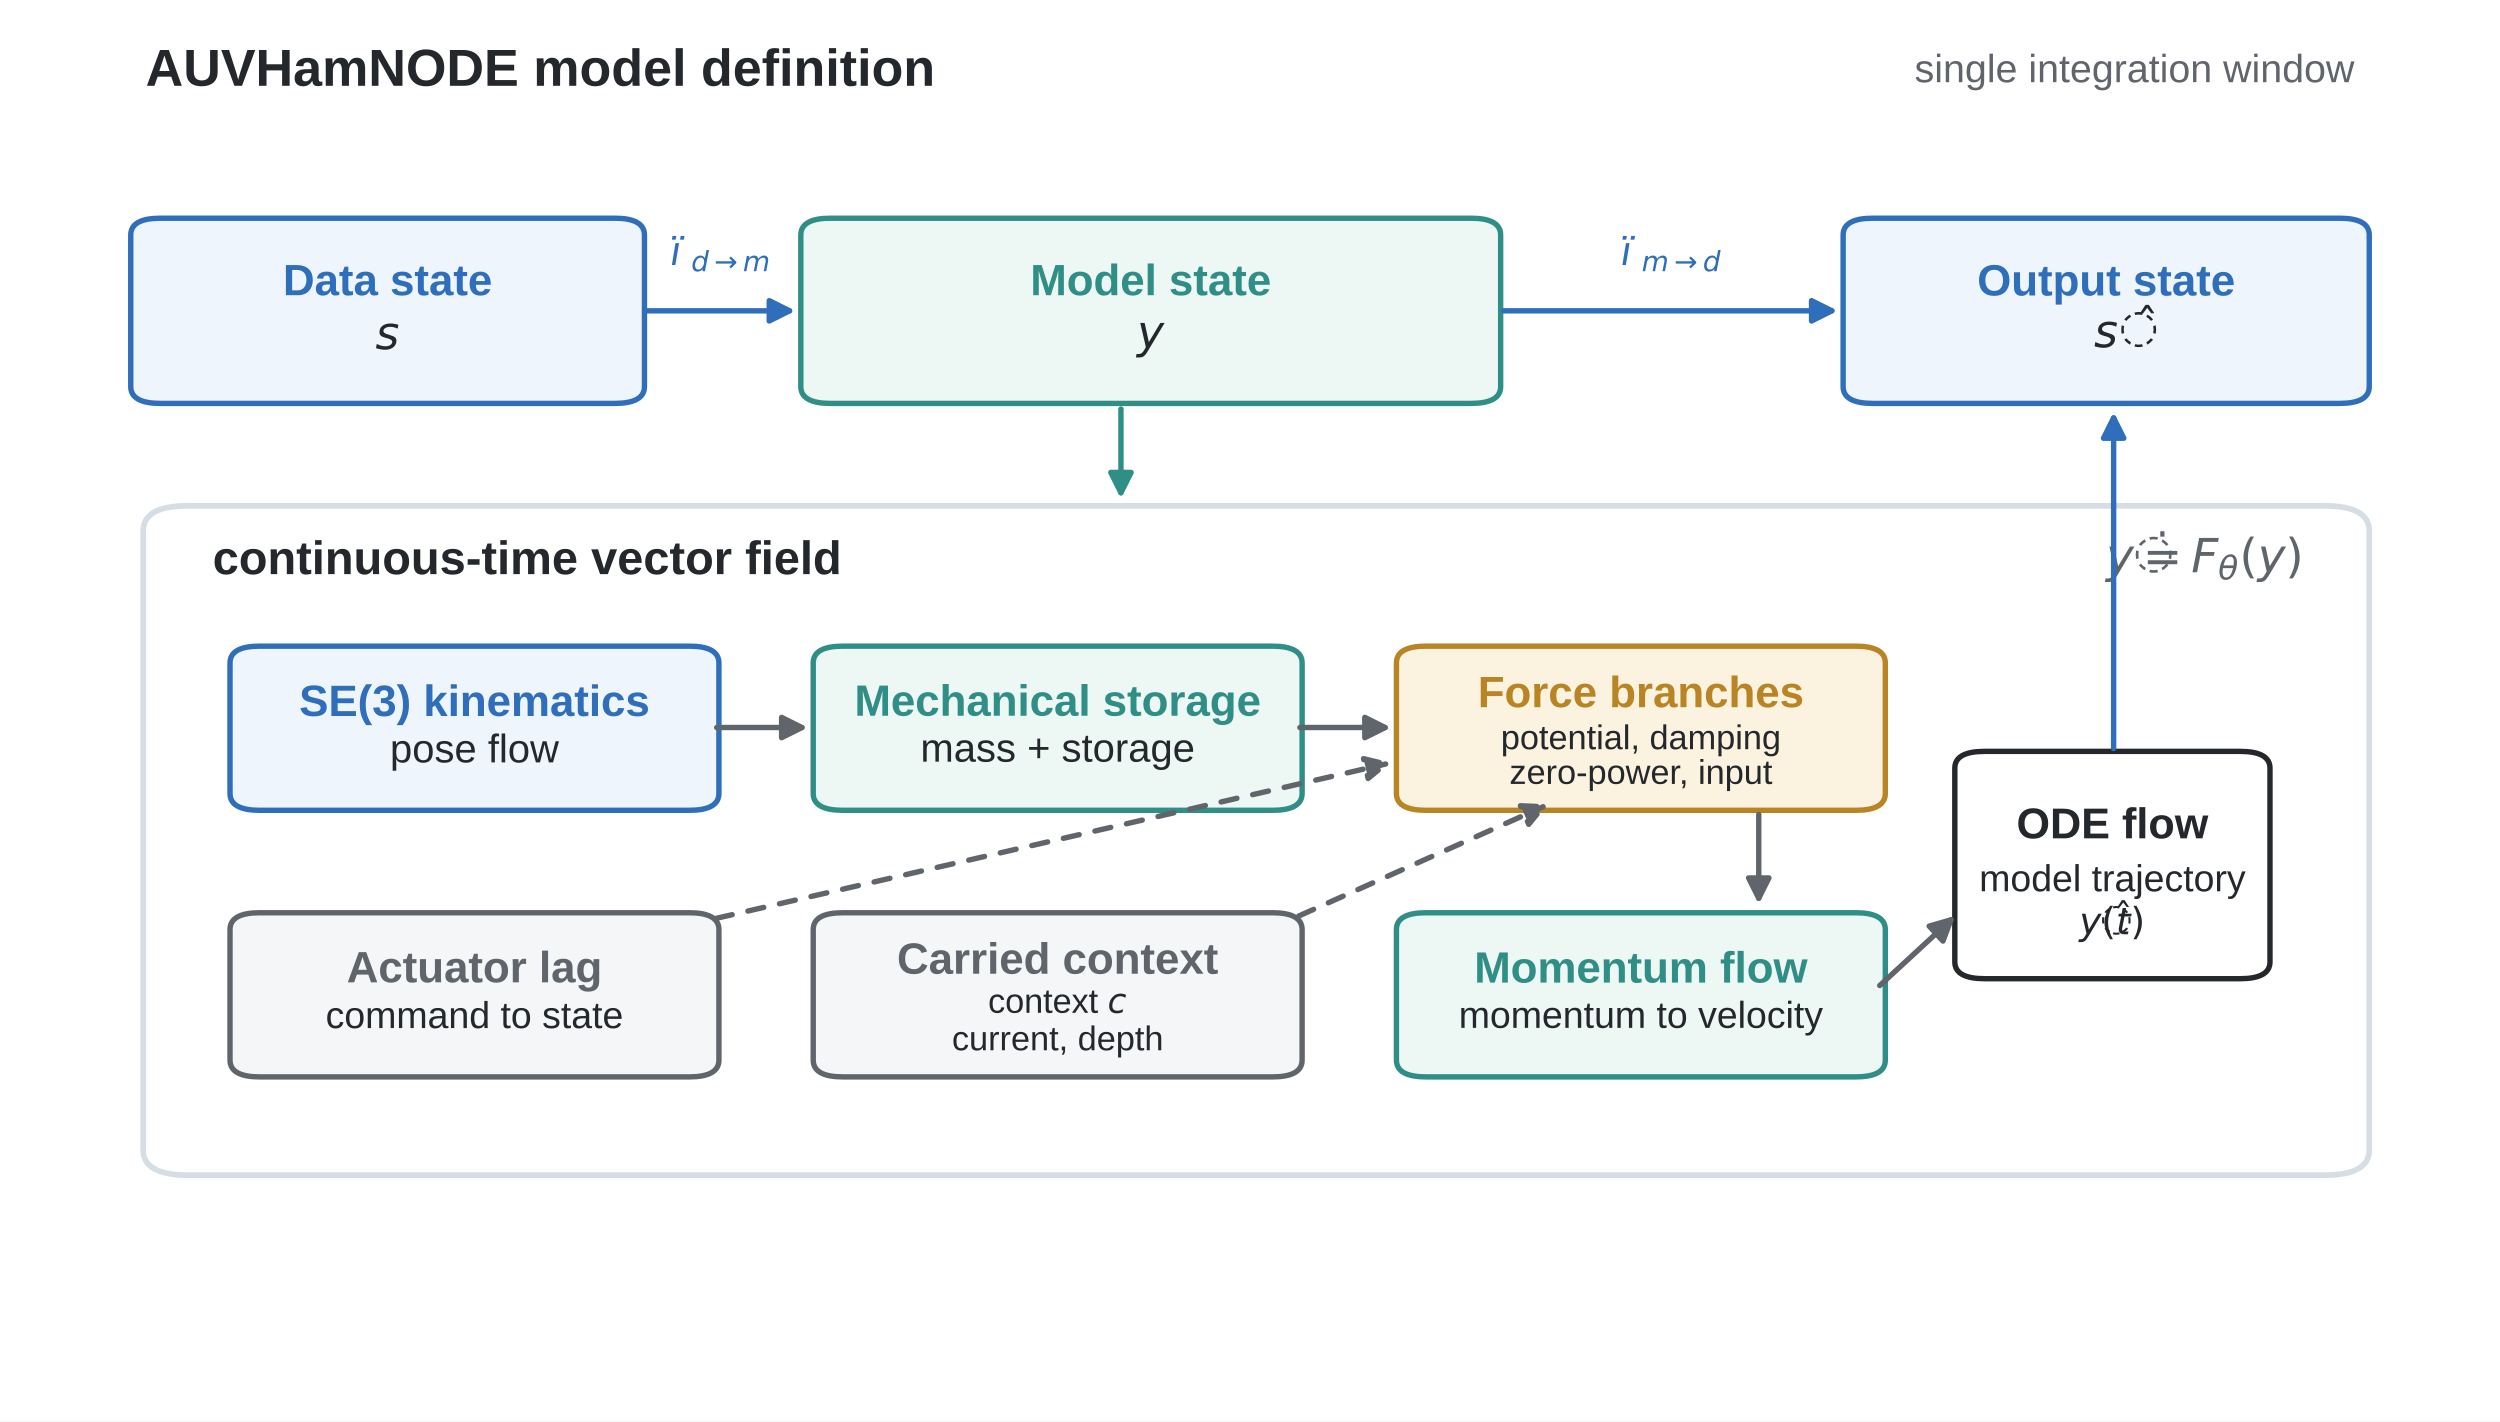
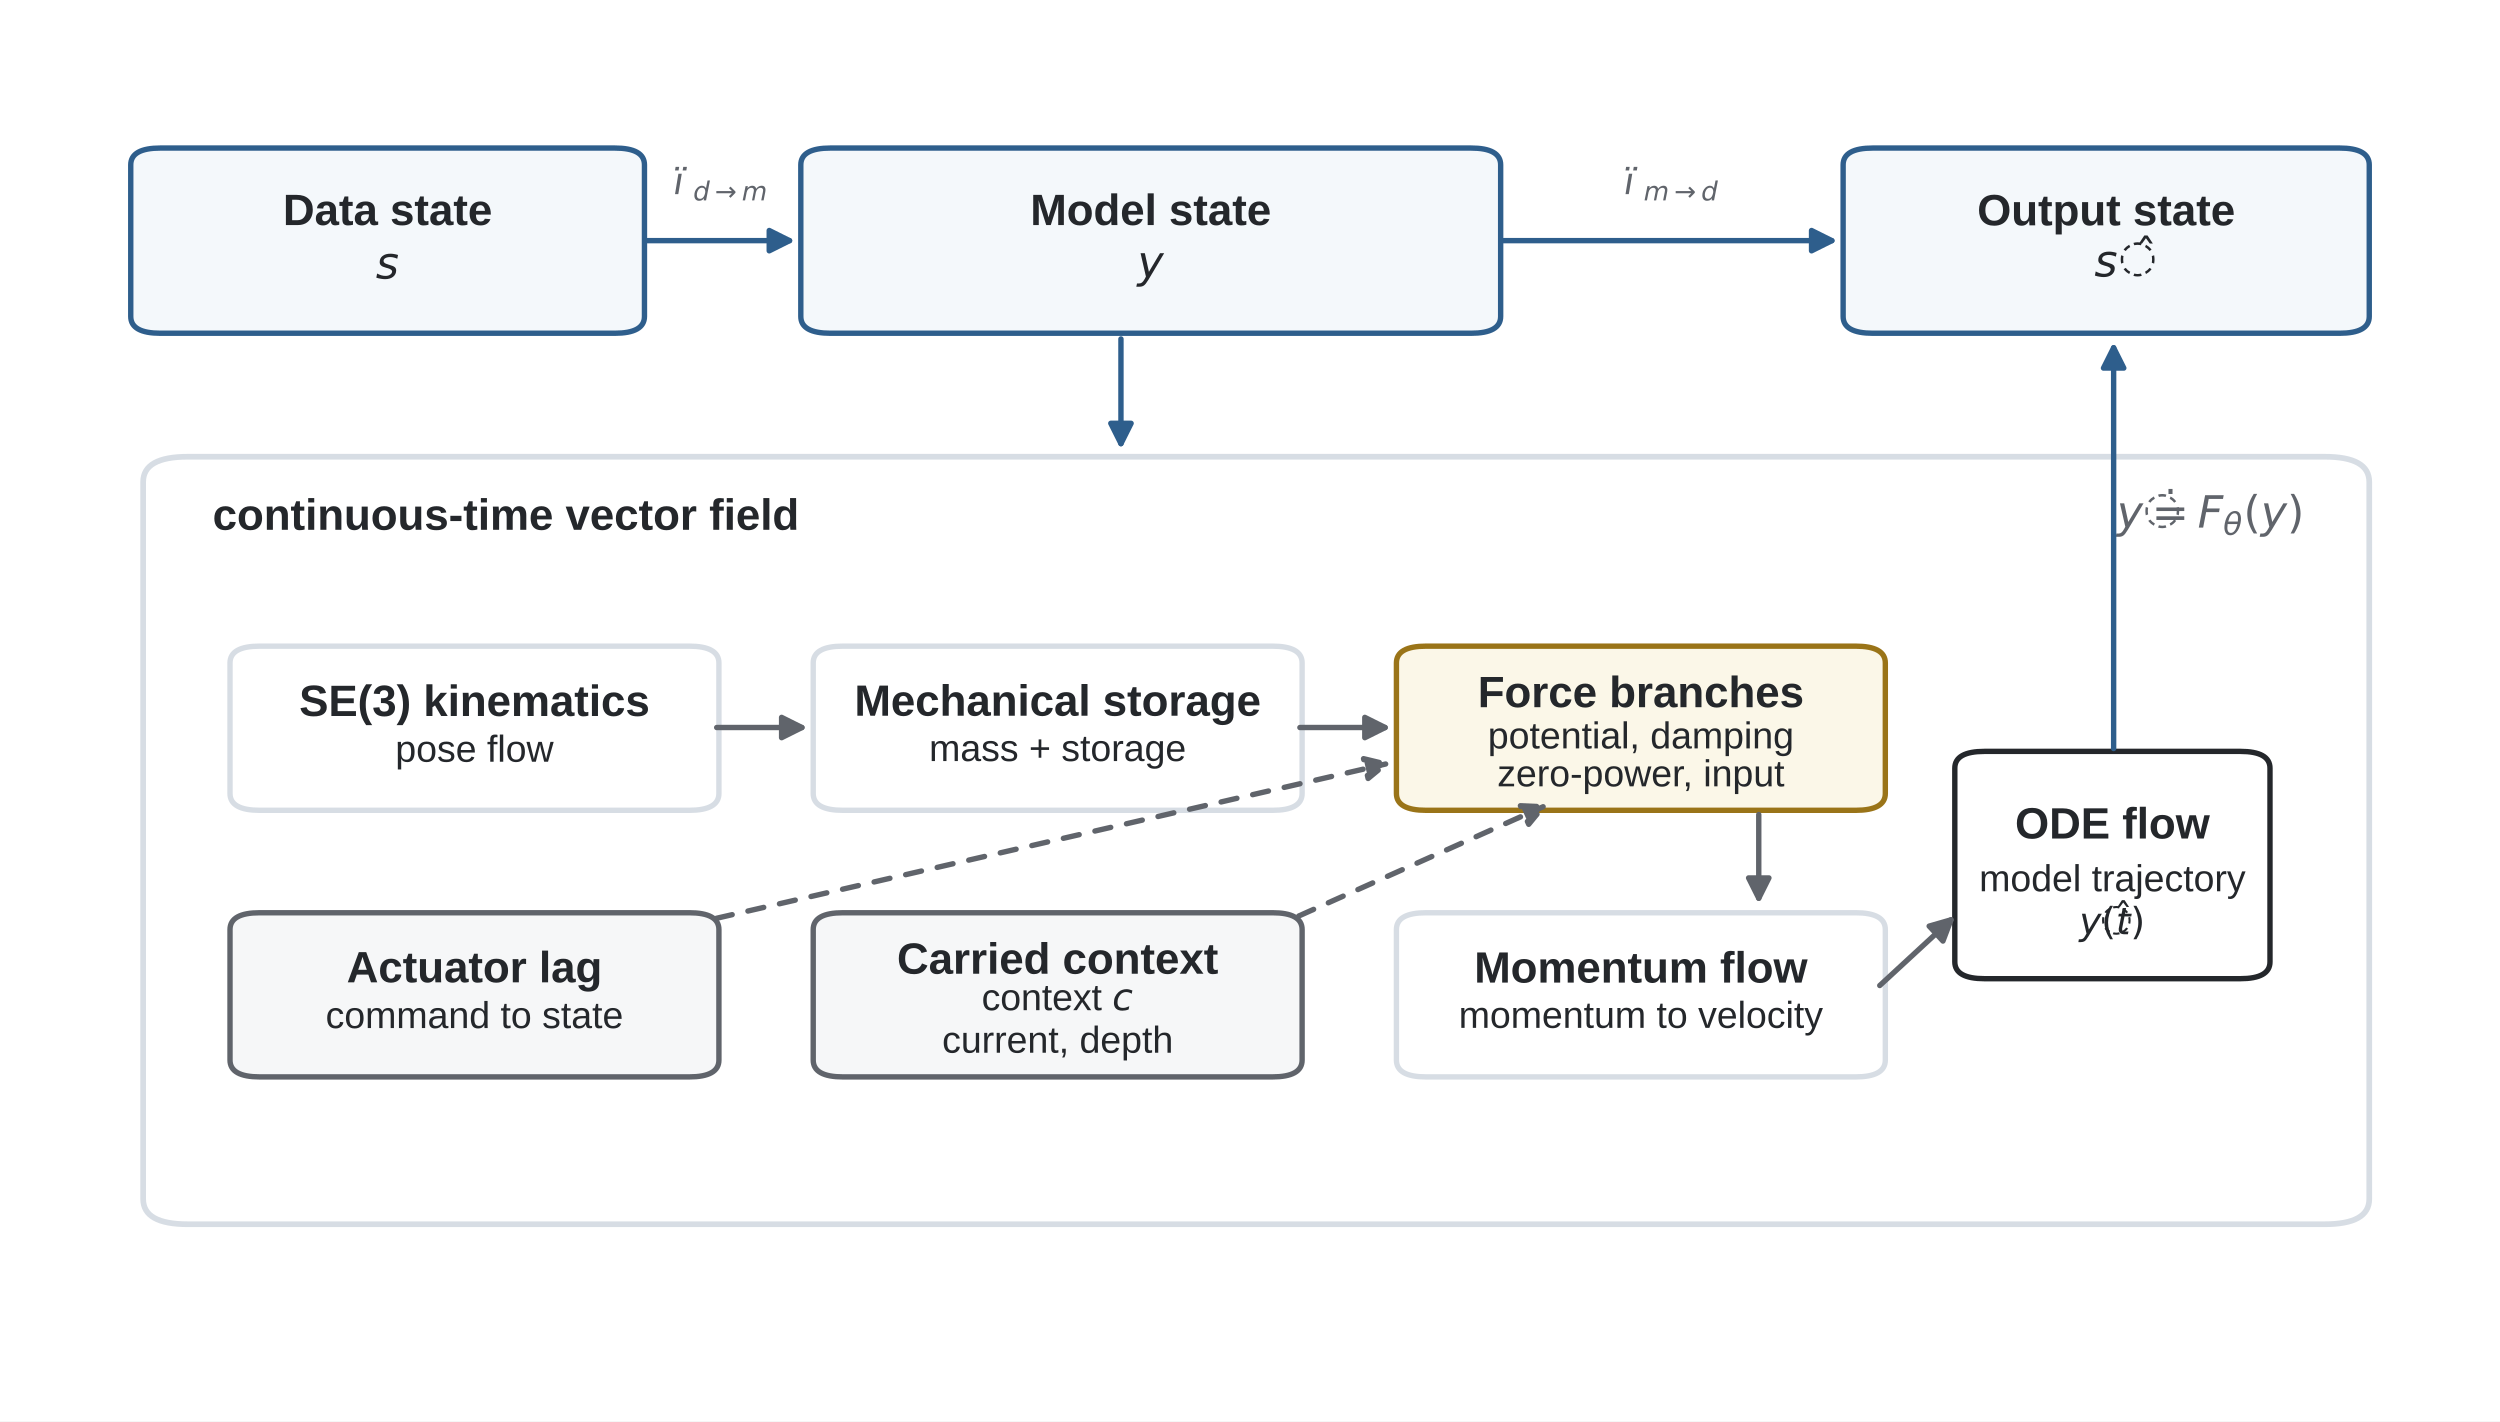
<svg xmlns="http://www.w3.org/2000/svg" width="393.84pt" height="223.92pt" viewBox="0 0 393.84 223.92" version="1.1">
  <defs>
    <style type="text/css">*{stroke-linejoin: round; stroke-linecap: butt}</style>
  </defs>
  <g id="figure_1">
    <g id="patch_1">
-       <path d="M 0 223.92  L 393.84 223.92  L 393.84 0  L 0 0  z " style="fill: #ffffff" />
+       <path d="M 0 223.92 L 393.84 223.92 L 393.84 0 L 0 0 z " style="fill: #ffffff" />
    </g>
    <g id="axes_1">
      <g id="patch_2">
-         <path d="M 29.589 185.124  L 366.206 185.124  Q 373.243 185.124 373.243 181.146  L 373.243 83.667  Q 373.243 79.688 366.206 79.688  L 29.589 79.688  Q 22.552 79.688 22.552 83.667  L 22.552 181.146  Q 22.552 185.124 29.589 185.124  z " clip-path="url(#pe39affde9b)" style="fill: #ffffff; stroke: #d7dde4; stroke-width: 0.9; stroke-linejoin: miter" />
+         <path d="M 29.589 192.861 L 366.206 192.861 Q 373.243 192.861 373.243 188.882 L 373.243 75.93 Q 373.243 71.952 366.206 71.952 L 29.589 71.952 Q 22.552 71.952 22.552 75.93 L 22.552 188.882 Q 22.552 192.861 29.589 192.861 z " clip-path="url(#p2e95e022f9)" style="fill: #ffffff; stroke: #d7dde4; stroke-width: 0.9; stroke-linejoin: miter" />
      </g>
      <g id="patch_3">
-         <path d="M 25.289 63.552  L 96.834 63.552  Q 101.526 63.552 101.526 60.9  L 101.526 37.027  Q 101.526 34.375 96.834 34.375  L 25.289 34.375  Q 20.597 34.375 20.597 37.027  L 20.597 60.9  Q 20.597 63.552 25.289 63.552  z " clip-path="url(#pe39affde9b)" style="fill: #eef5fc; stroke: #2e6eba; stroke-width: 0.85; stroke-linejoin: miter" />
+         <path d="M 25.289 52.5 L 96.834 52.5 Q 101.526 52.5 101.526 49.848 L 101.526 25.975 Q 101.526 23.323 96.834 23.323 L 25.289 23.323 Q 20.597 23.323 20.597 25.975 L 20.597 49.848 Q 20.597 52.5 25.289 52.5 z " clip-path="url(#p2e95e022f9)" style="fill: #f4f8fb; stroke: #2e5e8c; stroke-width: 0.85; stroke-linejoin: miter" />
      </g>
      <g id="patch_4">
-         <path d="M 130.848 63.552  L 231.715 63.552  Q 236.407 63.552 236.407 60.9  L 236.407 37.027  Q 236.407 34.375 231.715 34.375  L 130.848 34.375  Q 126.156 34.375 126.156 37.027  L 126.156 60.9  Q 126.156 63.552 130.848 63.552  z " clip-path="url(#pe39affde9b)" style="fill: #edf7f4; stroke: #2f8e86; stroke-width: 0.85; stroke-linejoin: miter" />
+         <path d="M 130.848 52.5 L 231.715 52.5 Q 236.407 52.5 236.407 49.848 L 236.407 25.975 Q 236.407 23.323 231.715 23.323 L 130.848 23.323 Q 126.156 23.323 126.156 25.975 L 126.156 49.848 Q 126.156 52.5 130.848 52.5 z " clip-path="url(#p2e95e022f9)" style="fill: #f4f8fb; stroke: #2e5e8c; stroke-width: 0.85; stroke-linejoin: miter" />
      </g>
      <g id="patch_5">
-         <path d="M 295.051 63.552  L 368.551 63.552  Q 373.243 63.552 373.243 60.9  L 373.243 37.027  Q 373.243 34.375 368.551 34.375  L 295.051 34.375  Q 290.359 34.375 290.359 37.027  L 290.359 60.9  Q 290.359 63.552 295.051 63.552  z " clip-path="url(#pe39affde9b)" style="fill: #eef5fc; stroke: #2e6eba; stroke-width: 0.85; stroke-linejoin: miter" />
+         <path d="M 295.051 52.5 L 368.551 52.5 Q 373.243 52.5 373.243 49.848 L 373.243 25.975 Q 373.243 23.323 368.551 23.323 L 295.051 23.323 Q 290.359 23.323 290.359 25.975 L 290.359 49.848 Q 290.359 52.5 295.051 52.5 z " clip-path="url(#p2e95e022f9)" style="fill: #f4f8fb; stroke: #2e5e8c; stroke-width: 0.85; stroke-linejoin: miter" />
      </g>
      <g id="patch_6">
-         <path d="M 40.927 127.654  L 108.563 127.654  Q 113.255 127.654 113.255 125.001  L 113.255 104.445  Q 113.255 101.792 108.563 101.792  L 40.927 101.792  Q 36.235 101.792 36.235 104.445  L 36.235 125.001  Q 36.235 127.654 40.927 127.654  z " clip-path="url(#pe39affde9b)" style="fill: #eef5fc; stroke: #2e6eba; stroke-width: 0.85; stroke-linejoin: miter" />
+         <path d="M 40.927 127.654 L 108.563 127.654 Q 113.255 127.654 113.255 125.001 L 113.255 104.445 Q 113.255 101.792 108.563 101.792 L 40.927 101.792 Q 36.235 101.792 36.235 104.445 L 36.235 125.001 Q 36.235 127.654 40.927 127.654 z " clip-path="url(#p2e95e022f9)" style="fill: #ffffff; stroke: #d7dde4; stroke-width: 0.85; stroke-linejoin: miter" />
      </g>
      <g id="patch_7">
-         <path d="M 132.803 127.654  L 200.439 127.654  Q 205.13 127.654 205.13 125.001  L 205.13 104.445  Q 205.13 101.792 200.439 101.792  L 132.803 101.792  Q 128.111 101.792 128.111 104.445  L 128.111 125.001  Q 128.111 127.654 132.803 127.654  z " clip-path="url(#pe39affde9b)" style="fill: #edf7f4; stroke: #2f8e86; stroke-width: 0.85; stroke-linejoin: miter" />
+         <path d="M 132.803 127.654 L 200.439 127.654 Q 205.13 127.654 205.13 125.001 L 205.13 104.445 Q 205.13 101.792 200.439 101.792 L 132.803 101.792 Q 128.111 101.792 128.111 104.445 L 128.111 125.001 Q 128.111 127.654 132.803 127.654 z " clip-path="url(#p2e95e022f9)" style="fill: #ffffff; stroke: #d7dde4; stroke-width: 0.85; stroke-linejoin: miter" />
      </g>
      <g id="patch_8">
-         <path d="M 224.678 127.654  L 292.314 127.654  Q 297.006 127.654 297.006 125.001  L 297.006 104.445  Q 297.006 101.792 292.314 101.792  L 224.678 101.792  Q 219.987 101.792 219.987 104.445  L 219.987 125.001  Q 219.987 127.654 224.678 127.654  z " clip-path="url(#pe39affde9b)" style="fill: #fbf3df; stroke: #b98524; stroke-width: 0.85; stroke-linejoin: miter" />
+         <path d="M 224.678 127.654 L 292.314 127.654 Q 297.006 127.654 297.006 125.001 L 297.006 104.445 Q 297.006 101.792 292.314 101.792 L 224.678 101.792 Q 219.987 101.792 219.987 104.445 L 219.987 125.001 Q 219.987 127.654 224.678 127.654 z " clip-path="url(#p2e95e022f9)" style="fill: #fbf7e8; stroke: #9a7418; stroke-width: 0.85; stroke-linejoin: miter" />
      </g>
      <g id="patch_9">
-         <path d="M 40.927 169.651  L 108.563 169.651  Q 113.255 169.651 113.255 166.999  L 113.255 146.442  Q 113.255 143.79 108.563 143.79  L 40.927 143.79  Q 36.235 143.79 36.235 146.442  L 36.235 166.999  Q 36.235 169.651 40.927 169.651  z " clip-path="url(#pe39affde9b)" style="fill: #f4f6f8; stroke: #60646b; stroke-width: 0.85; stroke-linejoin: miter" />
+         <path d="M 40.927 169.651 L 108.563 169.651 Q 113.255 169.651 113.255 166.999 L 113.255 146.442 Q 113.255 143.79 108.563 143.79 L 40.927 143.79 Q 36.235 143.79 36.235 146.442 L 36.235 166.999 Q 36.235 169.651 40.927 169.651 z " clip-path="url(#p2e95e022f9)" style="fill: #f6f7f8; stroke: #60646b; stroke-width: 0.85; stroke-linejoin: miter" />
      </g>
      <g id="patch_10">
-         <path d="M 132.803 169.651  L 200.439 169.651  Q 205.13 169.651 205.13 166.999  L 205.13 146.442  Q 205.13 143.79 200.439 143.79  L 132.803 143.79  Q 128.111 143.79 128.111 146.442  L 128.111 166.999  Q 128.111 169.651 132.803 169.651  z " clip-path="url(#pe39affde9b)" style="fill: #f4f6f8; stroke: #60646b; stroke-width: 0.85; stroke-linejoin: miter" />
+         <path d="M 132.803 169.651 L 200.439 169.651 Q 205.13 169.651 205.13 166.999 L 205.13 146.442 Q 205.13 143.79 200.439 143.79 L 132.803 143.79 Q 128.111 143.79 128.111 146.442 L 128.111 166.999 Q 128.111 169.651 132.803 169.651 z " clip-path="url(#p2e95e022f9)" style="fill: #f6f7f8; stroke: #60646b; stroke-width: 0.85; stroke-linejoin: miter" />
      </g>
      <g id="patch_11">
-         <path d="M 224.678 169.651  L 292.314 169.651  Q 297.006 169.651 297.006 166.999  L 297.006 146.442  Q 297.006 143.79 292.314 143.79  L 224.678 143.79  Q 219.987 143.79 219.987 146.442  L 219.987 166.999  Q 219.987 169.651 224.678 169.651  z " clip-path="url(#pe39affde9b)" style="fill: #edf7f4; stroke: #2f8e86; stroke-width: 0.85; stroke-linejoin: miter" />
+         <path d="M 224.678 169.651 L 292.314 169.651 Q 297.006 169.651 297.006 166.999 L 297.006 146.442 Q 297.006 143.79 292.314 143.79 L 224.678 143.79 Q 219.987 143.79 219.987 146.442 L 219.987 166.999 Q 219.987 169.651 224.678 169.651 z " clip-path="url(#p2e95e022f9)" style="fill: #ffffff; stroke: #d7dde4; stroke-width: 0.85; stroke-linejoin: miter" />
      </g>
      <g id="patch_12">
-         <path d="M 312.644 154.179  L 352.913 154.179  Q 357.605 154.179 357.605 151.526  L 357.605 121.023  Q 357.605 118.37 352.913 118.37  L 312.644 118.37  Q 307.953 118.37 307.953 121.023  L 307.953 151.526  Q 307.953 154.179 312.644 154.179  z " clip-path="url(#pe39affde9b)" style="fill: #ffffff; stroke: #24272b; stroke-width: 0.85; stroke-linejoin: miter" />
+         <path d="M 312.644 154.179 L 352.913 154.179 Q 357.605 154.179 357.605 151.526 L 357.605 121.023 Q 357.605 118.37 352.913 118.37 L 312.644 118.37 Q 307.953 118.37 307.953 121.023 L 307.953 151.526 Q 307.953 154.179 312.644 154.179 z " clip-path="url(#p2e95e022f9)" style="fill: #ffffff; stroke: #24272b; stroke-width: 0.85; stroke-linejoin: miter" />
      </g>
      <g id="text_1">
-         <text style="font-weight: 700; font-size: 8.2px; font-family: 'Arial', 'Helvetica', 'DejaVu Sans', sans-serif; text-anchor: start; fill: #24272b" x="22.943" y="13.512" transform="rotate(-0 22.9428 13.51239)">AUVHamNODE model definition</text>
+         <text style="font-weight: 700; font-size: 6.9px; font-family: 'Arial', 'Helvetica', 'DejaVu Sans', sans-serif; text-anchor: middle; fill: #24272b" x="61.061" y="35.456" transform="rotate(-0 61.0614 35.45624)">Data state</text>
      </g>
      <g id="text_2">
-         <text style="font-size: 6.2px; font-family: 'Arial', 'Helvetica', 'DejaVu Sans', sans-serif; text-anchor: end; fill: #60646b" x="370.897" y="12.953" transform="rotate(-0 370.8972 12.95327)">single integration window</text>
+         <g style="fill: #24272b" transform="translate(59.2064 43.96518)">
+           <text>
+             <tspan x="0" y="-0.078" style="font-style: oblique; font-size: 7px; font-family: 'DejaVu Sans'; fill: #24272b">s</tspan>
+           </text>
+         </g>
      </g>
      <g id="text_3">
-         <text style="font-weight: 700; font-size: 6.9px; font-family: 'Arial', 'Helvetica', 'DejaVu Sans', sans-serif; text-anchor: middle; fill: #2e6eba" x="61.061" y="46.508" transform="rotate(-0 61.0614 46.50824)">Data state</text>
+         <text style="font-weight: 700; font-size: 6.9px; font-family: 'Arial', 'Helvetica', 'DejaVu Sans', sans-serif; text-anchor: middle; fill: #24272b" x="181.282" y="35.456" transform="rotate(-0 181.2816 35.45624)">Model state</text>
      </g>
      <g id="text_4">
-         <g style="fill: #24272b" transform="translate(59.1534 55.06888)">
-           <text>
-             <tspan x="0" y="-0.078" style="font-style: oblique; font-size: 7.2px; font-family: 'DejaVu Sans'; fill: #24272b">s</tspan>
+         <g style="fill: #24272b" transform="translate(179.1816 43.88643)">
+           <text>
+             <tspan x="0" y="-0.172" style="font-style: oblique; font-size: 7px; font-family: 'DejaVu Sans'; fill: #24272b">y</tspan>
          </text>
        </g>
      </g>
      <g id="text_5">
-         <text style="font-weight: 700; font-size: 6.9px; font-family: 'Arial', 'Helvetica', 'DejaVu Sans', sans-serif; text-anchor: middle; fill: #2f8e86" x="181.282" y="46.508" transform="rotate(-0 181.2816 46.50824)">Model state</text>
+         <text style="font-weight: 700; font-size: 6.9px; font-family: 'Arial', 'Helvetica', 'DejaVu Sans', sans-serif; text-anchor: middle; fill: #24272b" x="331.801" y="35.498" transform="rotate(-0 331.8012 35.49829)">Output state</text>
      </g>
      <g id="text_6">
-         <g style="fill: #24272b" transform="translate(179.1216 54.98788)">
-           <text>
-             <tspan x="0" y="-0.172" style="font-style: oblique; font-size: 7.2px; font-family: 'DejaVu Sans'; fill: #24272b">y</tspan>
+         <g style="fill: #24272b" transform="translate(329.9462 44.08932)">
+           <text>
+             <tspan x="3.755" y="-1.406" style="font-size: 7px; font-family: 'DejaVu Sans'; fill: #24272b">̂</tspan>
+             <tspan x="0" y="-0.531" style="font-style: oblique; font-size: 7px; font-family: 'DejaVu Sans'; fill: #24272b">s</tspan>
          </text>
        </g>
      </g>
      <g id="text_7">
-         <text style="font-weight: 700; font-size: 6.9px; font-family: 'Arial', 'Helvetica', 'DejaVu Sans', sans-serif; text-anchor: middle; fill: #2e6eba" x="331.801" y="46.55" transform="rotate(-0 331.8012 46.55029)">Output state</text>
+         <g style="fill: #60646b" transform="translate(106.1525 31.25836)">
+           <text>
+             <tspan x="0" y="-0.672" style="font-style: italic; font-size: 5.9px; font-family: 'STIXNonUnicode'; fill: #60646b"></tspan>
+             <tspan x="3.048" y="0.312" style="font-style: oblique; font-size: 4.13px; font-family: 'DejaVu Sans'; fill: #60646b">d</tspan>
+             <tspan x="10.707" y="0.312" style="font-style: oblique; font-size: 4.13px; font-family: 'DejaVu Sans'; fill: #60646b">m</tspan>
+             <tspan x="6.459" y="0.312" style="font-size: 4.13px; font-family: 'DejaVu Sans'; fill: #60646b">→</tspan>
+           </text>
+         </g>
      </g>
      <g id="text_8">
-         <g style="fill: #24272b" transform="translate(329.8932 55.19657)">
-           <text>
-             <tspan x="3.882" y="-1.406" style="font-size: 7.2px; font-family: 'DejaVu Sans'; fill: #24272b">̂</tspan>
-             <tspan x="0" y="-0.506" style="font-style: oblique; font-size: 7.2px; font-family: 'DejaVu Sans'; fill: #24272b">s</tspan>
+         <g style="fill: #60646b" transform="translate(255.8902 31.25836)">
+           <text>
+             <tspan x="0" y="-0.672" style="font-style: italic; font-size: 5.9px; font-family: 'STIXNonUnicode'; fill: #60646b"></tspan>
+             <tspan x="3.048" y="0.312" style="font-style: oblique; font-size: 4.13px; font-family: 'DejaVu Sans'; fill: #60646b">m</tspan>
+             <tspan x="12.102" y="0.312" style="font-style: oblique; font-size: 4.13px; font-family: 'DejaVu Sans'; fill: #60646b">d</tspan>
+             <tspan x="7.855" y="0.312" style="font-size: 4.13px; font-family: 'DejaVu Sans'; fill: #60646b">→</tspan>
          </text>
        </g>
      </g>
      <g id="text_9">
-         <g style="fill: #2e6eba" transform="translate(105.6445 42.41377)">
-           <text>
-             <tspan x="0" y="-0.672" style="font-style: italic; font-size: 6.3px; font-family: 'STIXNonUnicode'; fill: #2e6eba"></tspan>
-             <tspan x="3.239" y="0.312" style="font-style: oblique; font-size: 4.41px; font-family: 'DejaVu Sans'; fill: #2e6eba">d</tspan>
-             <tspan x="11.386" y="0.312" style="font-style: oblique; font-size: 4.41px; font-family: 'DejaVu Sans'; fill: #2e6eba">m</tspan>
-             <tspan x="6.868" y="0.312" style="font-size: 4.41px; font-family: 'DejaVu Sans'; fill: #2e6eba">→</tspan>
-           </text>
-         </g>
+         <text style="font-weight: 700; font-size: 6.9px; font-family: 'Arial', 'Helvetica', 'DejaVu Sans', sans-serif; text-anchor: start; fill: #24272b" x="33.499" y="83.466" transform="rotate(-0 33.49872 83.46613)">continuous-time vector field</text>
      </g>
      <g id="text_10">
-         <g style="fill: #2e6eba" transform="translate(255.3822 42.41377)">
-           <text>
-             <tspan x="0" y="-0.672" style="font-style: italic; font-size: 6.3px; font-family: 'STIXNonUnicode'; fill: #2e6eba"></tspan>
-             <tspan x="3.239" y="0.312" style="font-style: oblique; font-size: 4.41px; font-family: 'DejaVu Sans'; fill: #2e6eba">m</tspan>
-             <tspan x="12.871" y="0.312" style="font-style: oblique; font-size: 4.41px; font-family: 'DejaVu Sans'; fill: #2e6eba">d</tspan>
-             <tspan x="8.353" y="0.312" style="font-size: 4.41px; font-family: 'DejaVu Sans'; fill: #2e6eba">→</tspan>
+         <g style="fill: #60646b" transform="translate(333.468 84.02252)">
+           <text>
+             <tspan x="4.114" y="-1.688" style="font-size: 7px; font-family: 'DejaVu Sans'; fill: #60646b">̇</tspan>
+             <tspan x="5.506" y="-0.906" style="font-size: 7px; font-family: 'DejaVu Sans'; fill: #60646b">=</tspan>
+             <tspan x="19.951" y="-0.906" style="font-size: 7px; font-family: 'DejaVu Sans'; fill: #60646b">(</tspan>
+             <tspan x="26.825" y="-0.906" style="font-size: 7px; font-family: 'DejaVu Sans'; fill: #60646b">)</tspan>
+             <tspan x="0" y="-0.906" style="font-style: oblique; font-size: 7px; font-family: 'DejaVu Sans'; fill: #60646b">y</tspan>
+             <tspan x="12.735" y="-0.906" style="font-style: oblique; font-size: 7px; font-family: 'DejaVu Sans'; fill: #60646b">F</tspan>
+             <tspan x="22.682" y="-0.906" style="font-style: oblique; font-size: 7px; font-family: 'DejaVu Sans'; fill: #60646b">y</tspan>
+             <tspan x="16.762" y="0.242" style="font-style: oblique; font-size: 4.9px; font-family: 'DejaVu Sans'; fill: #60646b">θ</tspan>
          </text>
        </g>
      </g>
      <g id="text_11">
-         <text style="font-weight: 700; font-size: 7.4px; font-family: 'Arial', 'Helvetica', 'DejaVu Sans', sans-serif; text-anchor: start; fill: #24272b" x="33.499" y="90.448" transform="rotate(-0 33.49872 90.44798)">continuous-time vector field</text>
+         <text style="font-weight: 700; font-size: 6.9px; font-family: 'Arial', 'Helvetica', 'DejaVu Sans', sans-serif; text-anchor: middle; fill: #24272b" x="74.745" y="112.795" transform="rotate(-0 74.745 112.7949)">SE(3) kinematics</text>
      </g>
      <g id="text_12">
-         <g style="fill: #60646b" transform="translate(331.776 91.00876)">
-           <text>
-             <tspan x="4.279" y="-1.688" style="font-size: 7.4px; font-family: 'DejaVu Sans'; fill: #60646b">̇</tspan>
-             <tspan x="5.801" y="-0.856" style="font-size: 7.4px; font-family: 'DejaVu Sans'; fill: #60646b">=</tspan>
-             <tspan x="21.01" y="-0.856" style="font-size: 7.4px; font-family: 'DejaVu Sans'; fill: #60646b">(</tspan>
-             <tspan x="28.251" y="-0.856" style="font-size: 7.4px; font-family: 'DejaVu Sans'; fill: #60646b">)</tspan>
-             <tspan x="0" y="-0.856" style="font-style: oblique; font-size: 7.4px; font-family: 'DejaVu Sans'; fill: #60646b">y</tspan>
-             <tspan x="13.418" y="-0.856" style="font-style: oblique; font-size: 7.4px; font-family: 'DejaVu Sans'; fill: #60646b">F</tspan>
-             <tspan x="23.887" y="-0.856" style="font-style: oblique; font-size: 7.4px; font-family: 'DejaVu Sans'; fill: #60646b">y</tspan>
-             <tspan x="17.66" y="0.292" style="font-style: oblique; font-size: 5.18px; font-family: 'DejaVu Sans'; fill: #60646b">θ</tspan>
-           </text>
-         </g>
+         <text style="font-size: 5.9px; font-family: 'Arial', 'Helvetica', 'DejaVu Sans', sans-serif; text-anchor: middle; fill: #24272b" x="74.745" y="119.998" transform="rotate(-0 74.745 119.9977)">pose flow</text>
      </g>
      <g id="text_13">
-         <text style="font-weight: 700; font-size: 6.9px; font-family: 'Arial', 'Helvetica', 'DejaVu Sans', sans-serif; text-anchor: middle; fill: #2e6eba" x="74.745" y="112.795" transform="rotate(-0 74.745 112.7949)">SE(3) kinematics</text>
+         <text style="font-weight: 700; font-size: 6.9px; font-family: 'Arial', 'Helvetica', 'DejaVu Sans', sans-serif; text-anchor: middle; fill: #24272b" x="166.621" y="112.753" transform="rotate(-0 166.6206 112.7529)">Mechanical storage</text>
      </g>
      <g id="text_14">
-         <text style="font-size: 6.3px; font-family: 'Arial', 'Helvetica', 'DejaVu Sans', sans-serif; text-anchor: middle; fill: #24272b" x="74.745" y="120.104" transform="rotate(-0 74.745 120.1035)">pose flow</text>
+         <text style="font-size: 5.9px; font-family: 'Arial', 'Helvetica', 'DejaVu Sans', sans-serif; text-anchor: middle; fill: #24272b" x="166.621" y="119.893" transform="rotate(-0 166.6206 119.8926)">mass + storage</text>
      </g>
      <g id="text_15">
-         <text style="font-weight: 700; font-size: 6.9px; font-family: 'Arial', 'Helvetica', 'DejaVu Sans', sans-serif; text-anchor: middle; fill: #2f8e86" x="166.621" y="112.753" transform="rotate(-0 166.6206 112.7529)">Mechanical storage</text>
+         <text style="font-weight: 700; font-size: 6.9px; font-family: 'Arial', 'Helvetica', 'DejaVu Sans', sans-serif; text-anchor: middle; fill: #24272b" x="258.496" y="111.406" transform="rotate(-0 258.4962 111.4056)">Force branches</text>
      </g>
      <g id="text_16">
-         <text style="font-size: 6.3px; font-family: 'Arial', 'Helvetica', 'DejaVu Sans', sans-serif; text-anchor: middle; fill: #24272b" x="166.621" y="119.991" transform="rotate(-0 166.6206 119.9913)">mass + storage</text>
+         <text style="font-size: 5.9px; font-family: 'Arial', 'Helvetica', 'DejaVu Sans', sans-serif; fill: #24272b" transform="translate(234.3896 117.9043)">potential, damping</text>
+         <text style="font-size: 5.9px; font-family: 'Arial', 'Helvetica', 'DejaVu Sans', sans-serif; fill: #24272b" transform="translate(235.8683 123.8759)">zero-power, input</text>
      </g>
      <g id="text_17">
-         <text style="font-weight: 700; font-size: 6.9px; font-family: 'Arial', 'Helvetica', 'DejaVu Sans', sans-serif; text-anchor: middle; fill: #b98524" x="258.496" y="111.406" transform="rotate(-0 258.4962 111.4056)">Force branches</text>
+         <text style="font-weight: 700; font-size: 6.9px; font-family: 'Arial', 'Helvetica', 'DejaVu Sans', sans-serif; text-anchor: middle; fill: #24272b" x="74.745" y="154.75" transform="rotate(-0 74.745 154.7505)">Actuator lag</text>
      </g>
      <g id="text_18">
-         <text style="font-size: 5.4px; font-family: 'Arial', 'Helvetica', 'DejaVu Sans', sans-serif; fill: #24272b" transform="translate(236.4326 118.028)">potential, damping</text>
-         <text style="font-size: 5.4px; font-family: 'Arial', 'Helvetica', 'DejaVu Sans', sans-serif; fill: #24272b" transform="translate(237.7859 123.4936)">zero-power, input</text>
+         <text style="font-size: 5.9px; font-family: 'Arial', 'Helvetica', 'DejaVu Sans', sans-serif; text-anchor: middle; fill: #24272b" x="74.745" y="161.959" transform="rotate(-0 74.745 161.9593)">command to state</text>
      </g>
      <g id="text_19">
-         <text style="font-weight: 700; font-size: 6.9px; font-family: 'Arial', 'Helvetica', 'DejaVu Sans', sans-serif; text-anchor: middle; fill: #60646b" x="74.745" y="154.75" transform="rotate(-0 74.745 154.7505)">Actuator lag</text>
+         <text style="font-weight: 700; font-size: 6.9px; font-family: 'Arial', 'Helvetica', 'DejaVu Sans', sans-serif; text-anchor: middle; fill: #24272b" x="166.621" y="153.403" transform="rotate(-0 166.6206 153.4032)">Carried context</text>
      </g>
      <g id="text_20">
-         <text style="font-size: 5.9px; font-family: 'Arial', 'Helvetica', 'DejaVu Sans', sans-serif; text-anchor: middle; fill: #24272b" x="74.745" y="161.959" transform="rotate(-0 74.745 161.9593)">command to state</text>
+         <g style="fill: #24272b" transform="translate(154.6436 159.9364)">
+           <text>
+             <tspan x="0" y="-0.797" style="font-size: 5.9px; font-family: 'Arial'; fill: #24272b">c</tspan>
+             <tspan x="2.938" y="-0.797" style="font-size: 5.9px; font-family: 'Arial'; fill: #24272b">o</tspan>
+             <tspan x="6.205" y="-0.797" style="font-size: 5.9px; font-family: 'Arial'; fill: #24272b">n</tspan>
+             <tspan x="9.472" y="-0.797" style="font-size: 5.9px; font-family: 'Arial'; fill: #24272b">t</tspan>
+             <tspan x="11.105" y="-0.797" style="font-size: 5.9px; font-family: 'Arial'; fill: #24272b">e</tspan>
+             <tspan x="14.372" y="-0.797" style="font-size: 5.9px; font-family: 'Arial'; fill: #24272b">x</tspan>
+             <tspan x="17.309" y="-0.797" style="font-size: 5.9px; font-family: 'Arial'; fill: #24272b">t</tspan>
+             <tspan x="18.942" y="-0.797" style="font-size: 5.9px; font-family: 'Arial'; fill: #24272b"> </tspan>
+             <tspan x="20.574" y="-0.797" style="font-style: oblique; font-size: 5.9px; font-family: 'DejaVu Sans'; fill: #24272b">c</tspan>
+           </text>
+         </g>
+         <text style="font-size: 5.9px; font-family: 'Arial', 'Helvetica', 'DejaVu Sans', sans-serif; fill: #24272b" transform="translate(148.4196 165.8389)">current, depth</text>
      </g>
      <g id="text_21">
-         <text style="font-weight: 700; font-size: 6.9px; font-family: 'Arial', 'Helvetica', 'DejaVu Sans', sans-serif; text-anchor: middle; fill: #60646b" x="166.621" y="153.403" transform="rotate(-0 166.6206 153.4032)">Carried context</text>
+         <text style="font-weight: 700; font-size: 6.9px; font-family: 'Arial', 'Helvetica', 'DejaVu Sans', sans-serif; text-anchor: middle; fill: #24272b" x="258.496" y="154.796" transform="rotate(-0 258.4962 154.7957)">Momentum flow</text>
      </g>
      <g id="text_22">
-         <g style="fill: #24272b" transform="translate(155.6586 160.0573)">
-           <text>
-             <tspan x="0" y="-0.5" style="font-size: 5.4px; font-family: 'Arial'; fill: #24272b">c</tspan>
-             <tspan x="2.688" y="-0.5" style="font-size: 5.4px; font-family: 'Arial'; fill: #24272b">o</tspan>
-             <tspan x="5.677" y="-0.5" style="font-size: 5.4px; font-family: 'Arial'; fill: #24272b">n</tspan>
-             <tspan x="8.666" y="-0.5" style="font-size: 5.4px; font-family: 'Arial'; fill: #24272b">t</tspan>
-             <tspan x="10.159" y="-0.5" style="font-size: 5.4px; font-family: 'Arial'; fill: #24272b">e</tspan>
-             <tspan x="13.149" y="-0.5" style="font-size: 5.4px; font-family: 'Arial'; fill: #24272b">x</tspan>
-             <tspan x="15.836" y="-0.5" style="font-size: 5.4px; font-family: 'Arial'; fill: #24272b">t</tspan>
-             <tspan x="17.33" y="-0.5" style="font-size: 5.4px; font-family: 'Arial'; fill: #24272b"> </tspan>
-             <tspan x="18.823" y="-0.5" style="font-style: oblique; font-size: 5.4px; font-family: 'DejaVu Sans'; fill: #24272b">c</tspan>
-           </text>
-         </g>
-         <text style="font-size: 5.4px; font-family: 'Arial', 'Helvetica', 'DejaVu Sans', sans-serif; fill: #24272b" transform="translate(149.962 165.4596)">current, depth</text>
+         <text style="font-size: 5.9px; font-family: 'Arial', 'Helvetica', 'DejaVu Sans', sans-serif; text-anchor: middle; fill: #24272b" x="258.496" y="161.925" transform="rotate(-0 258.4962 161.9247)">momentum to velocity</text>
      </g>
      <g id="text_23">
-         <text style="font-weight: 700; font-size: 6.9px; font-family: 'Arial', 'Helvetica', 'DejaVu Sans', sans-serif; text-anchor: middle; fill: #2f8e86" x="258.496" y="154.796" transform="rotate(-0 258.4962 154.7957)">Momentum flow</text>
+         <text style="font-weight: 700; font-size: 6.9px; font-family: 'Arial', 'Helvetica', 'DejaVu Sans', sans-serif; text-anchor: middle; fill: #24272b" x="332.779" y="132.095" transform="rotate(-0 332.7786 132.0949)">ODE flow</text>
      </g>
      <g id="text_24">
-         <text style="font-size: 5.9px; font-family: 'Arial', 'Helvetica', 'DejaVu Sans', sans-serif; text-anchor: middle; fill: #24272b" x="258.496" y="161.925" transform="rotate(-0 258.4962 161.9247)">momentum to velocity</text>
-       </g>
-       <g id="text_25">
-         <text style="font-weight: 700; font-size: 6.8px; font-family: 'Arial', 'Helvetica', 'DejaVu Sans', sans-serif; text-anchor: middle; fill: #24272b" x="332.779" y="132.069" transform="rotate(-0 332.7786 132.069)">ODE flow</text>
-       </g>
-       <g id="text_26">
        <text style="font-size: 5.9px; font-family: 'Arial', 'Helvetica', 'DejaVu Sans', sans-serif; fill: #24272b" transform="translate(311.7944 140.4055)">model trajectory</text>
        <g style="fill: #24272b" transform="translate(327.5571 147.7267)">
          <text>
            <tspan x="3.26" y="-1.203" style="font-size: 5.9px; font-family: 'DejaVu Sans'; fill: #24272b">̂</tspan>
            <tspan x="3.477" y="-0.544" style="font-size: 5.9px; font-family: 'DejaVu Sans'; fill: #24272b">(</tspan>
            <tspan x="8.072" y="-0.544" style="font-size: 5.9px; font-family: 'DejaVu Sans'; fill: #24272b">)</tspan>
            <tspan x="0" y="-0.544" style="font-style: oblique; font-size: 5.9px; font-family: 'DejaVu Sans'; fill: #24272b">y</tspan>
            <tspan x="5.769" y="-0.544" style="font-style: oblique; font-size: 5.9px; font-family: 'DejaVu Sans'; fill: #24272b">t</tspan>
          </text>
        </g>
      </g>
      <g id="patch_13">
-         <path d="M 101.963 48.964  Q 113.647 48.964 124.382 48.964  " clip-path="url(#pe39affde9b)" style="fill: none; stroke: #2e6eba; stroke-width: 0.85; stroke-linecap: round" />
-         <path d="M 121.182 47.364  L 124.382 48.964  L 121.182 50.564  z " clip-path="url(#pe39affde9b)" style="fill: #2e6eba; stroke: #2e6eba; stroke-width: 0.85; stroke-linecap: round" />
+         <path d="M 101.963 37.912 Q 113.647 37.912 124.382 37.912 " clip-path="url(#p2e95e022f9)" style="fill: none; stroke: #2e5e8c; stroke-width: 0.85; stroke-linecap: round" />
+         <path d="M 121.182 36.312 L 124.382 37.912 L 121.182 39.512 z " clip-path="url(#p2e95e022f9)" style="fill: #2e5e8c; stroke: #2e5e8c; stroke-width: 0.85; stroke-linecap: round" />
      </g>
      <g id="patch_14">
-         <path d="M 236.846 48.964  Q 263.19 48.964 288.583 48.964  " clip-path="url(#pe39affde9b)" style="fill: none; stroke: #2e6eba; stroke-width: 0.85; stroke-linecap: round" />
-         <path d="M 285.383 47.364  L 288.583 48.964  L 285.383 50.564  z " clip-path="url(#pe39affde9b)" style="fill: #2e6eba; stroke: #2e6eba; stroke-width: 0.85; stroke-linecap: round" />
+         <path d="M 236.846 37.912 Q 263.19 37.912 288.583 37.912 " clip-path="url(#p2e95e022f9)" style="fill: none; stroke: #2e5e8c; stroke-width: 0.85; stroke-linecap: round" />
+         <path d="M 285.383 36.312 L 288.583 37.912 L 285.383 39.512 z " clip-path="url(#p2e95e022f9)" style="fill: #2e5e8c; stroke: #2e5e8c; stroke-width: 0.85; stroke-linecap: round" />
      </g>
      <g id="patch_15">
-         <path d="M 112.905 114.612  Q 120.093 114.612 126.33 114.612  " clip-path="url(#pe39affde9b)" style="fill: none; stroke: #60646b; stroke-width: 0.85; stroke-linecap: round" />
-         <path d="M 123.13 113.012  L 126.33 114.612  L 123.13 116.212  z " clip-path="url(#pe39affde9b)" style="fill: #60646b; stroke: #60646b; stroke-width: 0.85; stroke-linecap: round" />
+         <path d="M 112.905 114.612 Q 120.093 114.612 126.33 114.612 " clip-path="url(#p2e95e022f9)" style="fill: none; stroke: #60646b; stroke-width: 0.85; stroke-linecap: round" />
+         <path d="M 123.13 113.012 L 126.33 114.612 L 123.13 116.212 z " clip-path="url(#p2e95e022f9)" style="fill: #60646b; stroke: #60646b; stroke-width: 0.85; stroke-linecap: round" />
      </g>
      <g id="patch_16">
-         <path d="M 204.781 114.612  Q 211.968 114.612 218.206 114.612  " clip-path="url(#pe39affde9b)" style="fill: none; stroke: #60646b; stroke-width: 0.85; stroke-linecap: round" />
-         <path d="M 215.006 113.012  L 218.206 114.612  L 215.006 116.212  z " clip-path="url(#pe39affde9b)" style="fill: #60646b; stroke: #60646b; stroke-width: 0.85; stroke-linecap: round" />
+         <path d="M 204.781 114.612 Q 211.968 114.612 218.206 114.612 " clip-path="url(#p2e95e022f9)" style="fill: none; stroke: #60646b; stroke-width: 0.85; stroke-linecap: round" />
+         <path d="M 215.006 113.012 L 218.206 114.612 L 215.006 116.212 z " clip-path="url(#p2e95e022f9)" style="fill: #60646b; stroke: #60646b; stroke-width: 0.85; stroke-linecap: round" />
      </g>
      <g id="patch_17">
-         <path d="M 277.067 128.323  Q 277.067 135.39 277.067 141.506  " clip-path="url(#pe39affde9b)" style="fill: none; stroke: #60646b; stroke-width: 0.85; stroke-linecap: round" />
-         <path d="M 278.667 138.306  L 277.067 141.506  L 275.467 138.306  z " clip-path="url(#pe39affde9b)" style="fill: #60646b; stroke: #60646b; stroke-width: 0.85; stroke-linecap: round" />
+         <path d="M 277.067 128.323 Q 277.067 135.39 277.067 141.506 " clip-path="url(#p2e95e022f9)" style="fill: none; stroke: #60646b; stroke-width: 0.85; stroke-linecap: round" />
+         <path d="M 278.667 138.306 L 277.067 141.506 L 275.467 138.306 z " clip-path="url(#p2e95e022f9)" style="fill: #60646b; stroke: #60646b; stroke-width: 0.85; stroke-linecap: round" />
      </g>
      <g id="patch_18">
-         <path d="M 296.129 155.255  Q 302.089 149.757 307.35 144.904  " clip-path="url(#pe39affde9b)" style="fill: none; stroke: #60646b; stroke-width: 0.85; stroke-linecap: round" />
-         <path d="M 303.913 145.897  L 307.35 144.904  L 306.083 148.249  z " clip-path="url(#pe39affde9b)" style="fill: #60646b; stroke: #60646b; stroke-width: 0.85; stroke-linecap: round" />
+         <path d="M 296.129 155.255 Q 302.089 149.757 307.35 144.904 " clip-path="url(#p2e95e022f9)" style="fill: none; stroke: #60646b; stroke-width: 0.85; stroke-linecap: round" />
+         <path d="M 303.913 145.897 L 307.35 144.904 L 306.083 148.249 z " clip-path="url(#p2e95e022f9)" style="fill: #60646b; stroke: #60646b; stroke-width: 0.85; stroke-linecap: round" />
      </g>
      <g id="patch_19">
-         <path d="M 112.857 144.667  Q 166.035 132.406 218.287 120.359  " clip-path="url(#pe39affde9b)" style="fill: none; stroke-dasharray: 2.55,2.55; stroke-dashoffset: 0; stroke: #60646b; stroke-width: 0.85; stroke-linecap: round" />
-         <path d="M 214.809 119.519  L 218.287 120.359  L 215.528 122.637  z " clip-path="url(#pe39affde9b)" style="fill: #60646b; stroke-dasharray: 2.55,2.55; stroke-dashoffset: 0; stroke: #60646b; stroke-width: 0.85; stroke-linecap: round" />
+         <path d="M 112.857 144.667 Q 166.035 132.406 218.287 120.359 " clip-path="url(#p2e95e022f9)" style="fill: none; stroke-dasharray: 2.55,2.55; stroke-dashoffset: 0; stroke: #60646b; stroke-width: 0.85; stroke-linecap: round" />
+         <path d="M 214.809 119.519 L 218.287 120.359 L 215.528 122.637 z " clip-path="url(#p2e95e022f9)" style="fill: #60646b; stroke-dasharray: 2.55,2.55; stroke-dashoffset: 0; stroke: #60646b; stroke-width: 0.85; stroke-linecap: round" />
      </g>
      <g id="patch_20">
-         <path d="M 204.609 144.3  Q 224.286 135.501 243.095 127.091  " clip-path="url(#pe39affde9b)" style="fill: none; stroke-dasharray: 2.55,2.55; stroke-dashoffset: 0; stroke: #60646b; stroke-width: 0.85; stroke-linecap: round" />
-         <path d="M 239.521 126.936  L 243.095 127.091  L 240.827 129.857  z " clip-path="url(#pe39affde9b)" style="fill: #60646b; stroke-dasharray: 2.55,2.55; stroke-dashoffset: 0; stroke: #60646b; stroke-width: 0.85; stroke-linecap: round" />
+         <path d="M 204.609 144.3 Q 224.286 135.501 243.095 127.091 " clip-path="url(#p2e95e022f9)" style="fill: none; stroke-dasharray: 2.55,2.55; stroke-dashoffset: 0; stroke: #60646b; stroke-width: 0.85; stroke-linecap: round" />
+         <path d="M 239.521 126.936 L 243.095 127.091 L 240.827 129.857 z " clip-path="url(#p2e95e022f9)" style="fill: #60646b; stroke-dasharray: 2.55,2.55; stroke-dashoffset: 0; stroke: #60646b; stroke-width: 0.85; stroke-linecap: round" />
      </g>
      <g id="patch_21">
-         <path d="M 176.59 64.443  Q 176.59 71.509 176.59 77.625  " clip-path="url(#pe39affde9b)" style="fill: none; stroke: #2f8e86; stroke-width: 0.85; stroke-linecap: round" />
-         <path d="M 178.19 74.425  L 176.59 77.625  L 174.99 74.425  z " clip-path="url(#pe39affde9b)" style="fill: #2f8e86; stroke: #2f8e86; stroke-width: 0.85; stroke-linecap: round" />
+         <path d="M 176.59 53.397 Q 176.59 62.118 176.59 69.888 " clip-path="url(#p2e95e022f9)" style="fill: none; stroke: #2e5e8c; stroke-width: 0.85; stroke-linecap: round" />
+         <path d="M 178.19 66.688 L 176.59 69.888 L 174.99 66.688 z " clip-path="url(#p2e95e022f9)" style="fill: #2e5e8c; stroke: #2e5e8c; stroke-width: 0.85; stroke-linecap: round" />
      </g>
      <g id="patch_22">
-         <path d="M 332.974 117.916  Q 332.974 91.402 332.974 65.838  " clip-path="url(#pe39affde9b)" style="fill: none; stroke: #2e6eba; stroke-width: 0.85; stroke-linecap: round" />
-         <path d="M 331.374 69.038  L 332.974 65.838  L 334.574 69.038  z " clip-path="url(#pe39affde9b)" style="fill: #2e6eba; stroke: #2e6eba; stroke-width: 0.85; stroke-linecap: round" />
+         <path d="M 332.974 117.919 Q 332.974 85.876 332.974 54.784 " clip-path="url(#p2e95e022f9)" style="fill: none; stroke: #2e5e8c; stroke-width: 0.85; stroke-linecap: round" />
+         <path d="M 331.374 57.984 L 332.974 54.784 L 334.574 57.984 z " clip-path="url(#p2e95e022f9)" style="fill: #2e5e8c; stroke: #2e5e8c; stroke-width: 0.85; stroke-linecap: round" />
      </g>
    </g>
  </g>
  <defs>
-     <clipPath id="pe39affde9b">
+     <clipPath id="p2e95e022f9">
      <rect x="1.44" y="1.44" width="390.96" height="221.04" />
    </clipPath>
  </defs>
</svg>
